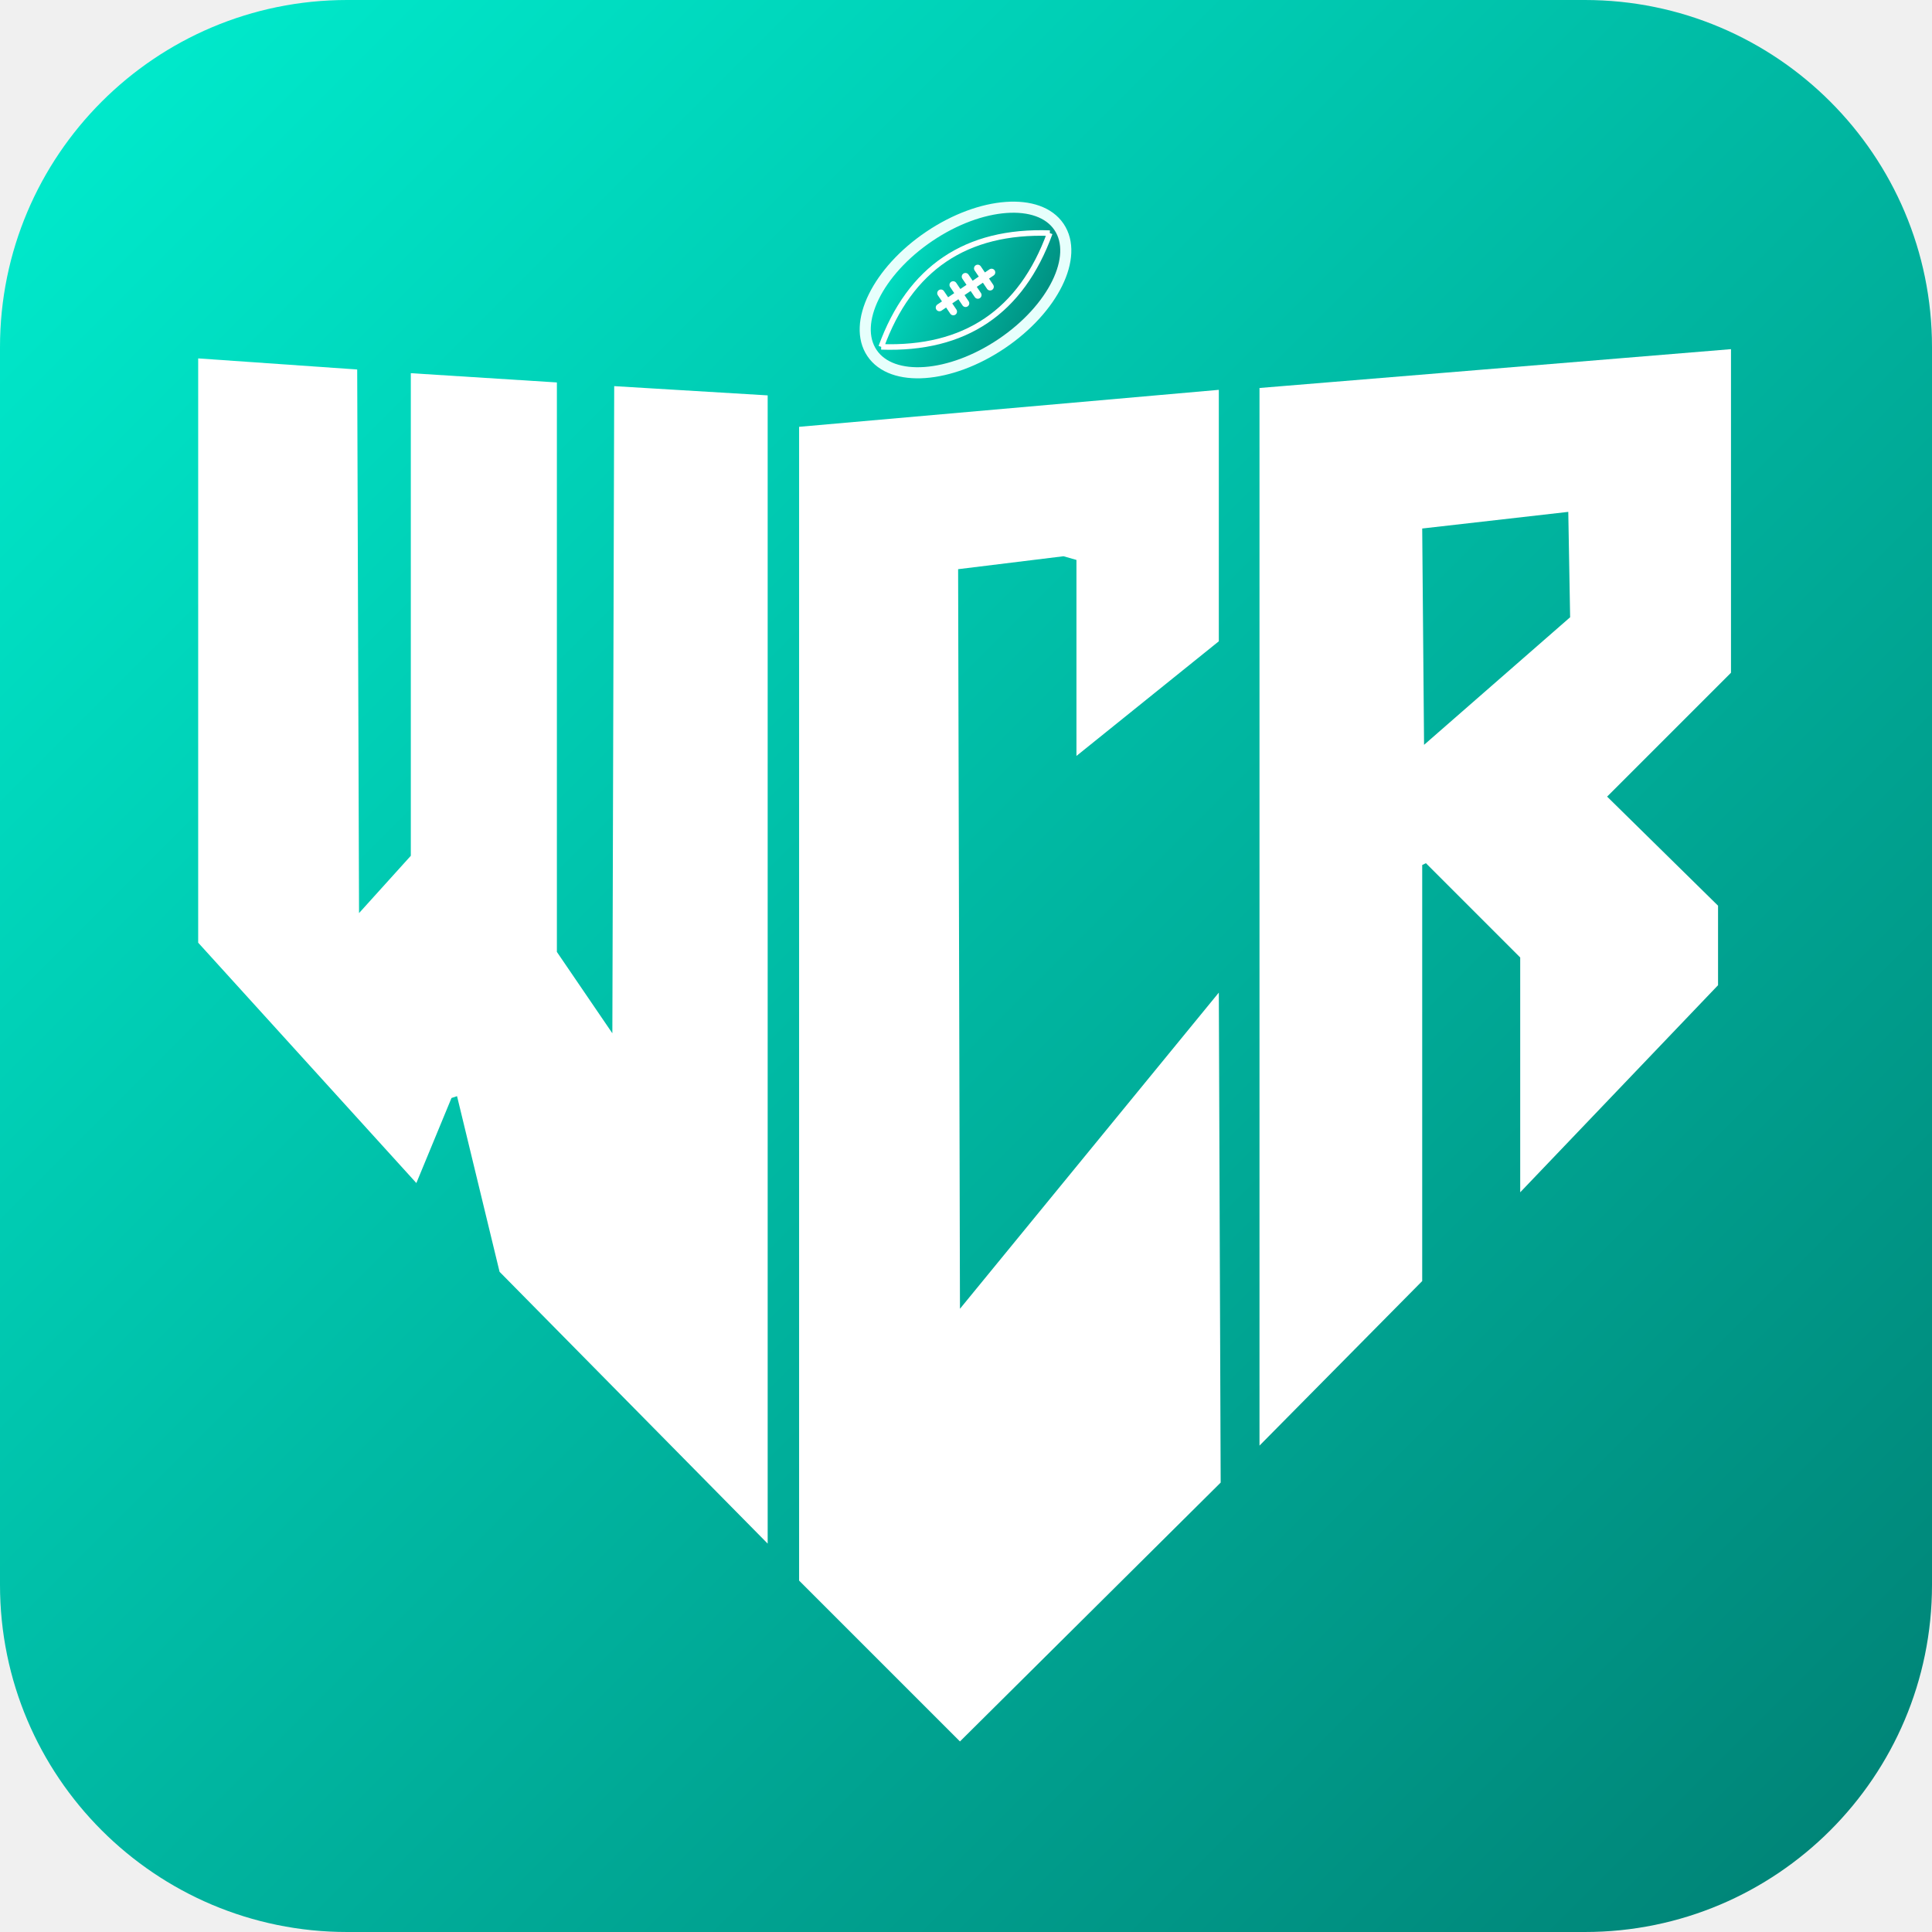
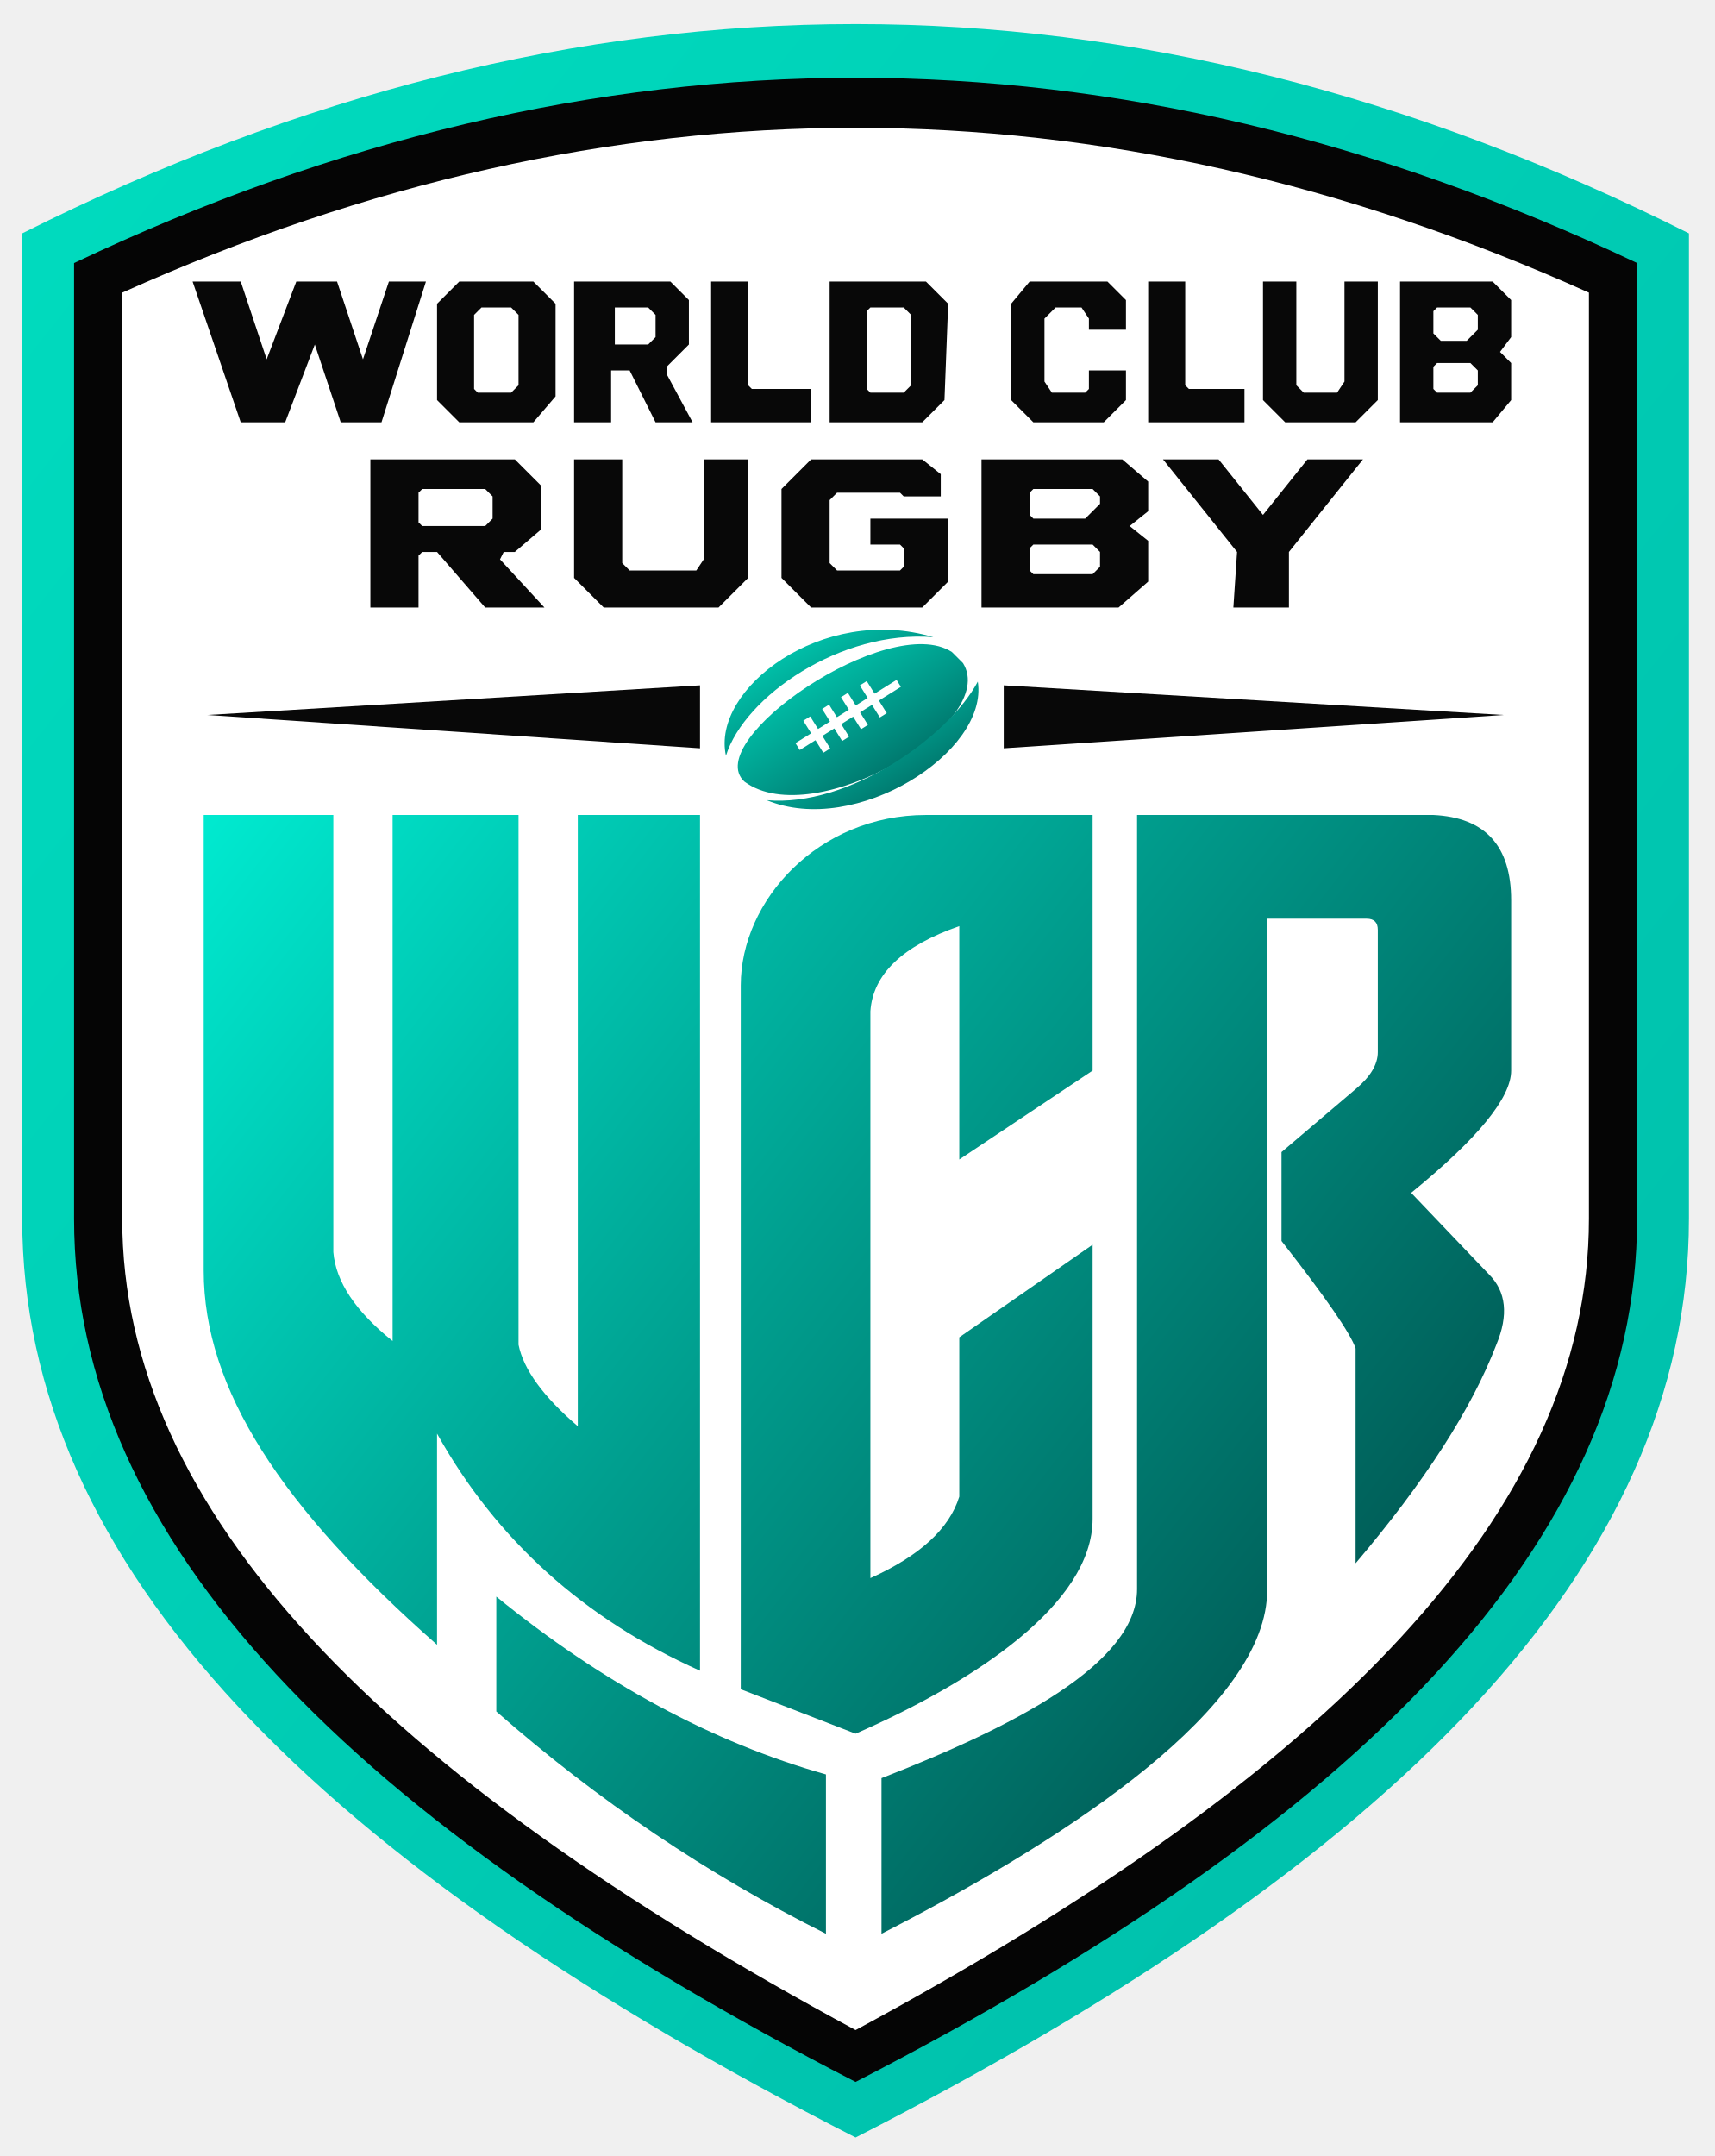
- <svg xmlns="http://www.w3.org/2000/svg" role="img" aria-label="WCR reversed social icon" viewBox="0 0 512 512">
+ <svg xmlns="http://www.w3.org/2000/svg" viewBox="69 16 463 582" role="img" aria-label="WCR — World Club Rugby">
  <defs>
-     <linearGradient id="teal" gradientUnits="userSpaceOnUse" x1="170" y1="430" x2="970" y2="960">
-       <stop stop-color="#00efd0" />
-       <stop offset=".45" stop-color="#00bda7" />
-       <stop offset="1" stop-color="#00695f" />
+     <linearGradient id="crest" gradientUnits="userSpaceOnUse" x1="124" y1="236" x2="465" y2="500">
+       <stop stop-color="#00ead0" />
+       <stop offset=".46" stop-color="#009e8e" />
+       <stop offset="1" stop-color="#004a47" />
    </linearGradient>
-     <linearGradient id="bg" x2="1" y2="1">
-       <stop stop-color="#00efd0" />
-       <stop offset="1" stop-color="#007f73" />
+     <linearGradient id="rim" x1="0" y1="0" x2="1" y2="1">
+       <stop stop-color="#00dcbf" />
+       <stop offset="1" stop-color="#00bca9" />
+     </linearGradient>
+     <linearGradient id="ball" x1="0" y1="0" x2="1" y2="1">
+       <stop stop-color="#00e1c3" />
+       <stop offset=".55" stop-color="#009687" />
+       <stop offset="1" stop-color="#00534e" />
    </linearGradient>
  </defs>
-   <rect width="512" height="512" rx="92" fill="url(#bg)" />
-   <g transform="translate(-20 -102) scale(.49)">
-     <g transform="translate(563 365) rotate(-34)">
-       <ellipse rx="61" ry="35" fill="url(#bg)" stroke="#e7fffc" stroke-width="6" />
-       <path d="M-55 0Q0-40 55 0M-55 0Q0 40 55 0" stroke="#fff" stroke-width="3" fill="none" />
-       <path d="M-17 0H17M-12-6V6M-4-6V6M4-6V6M12-6V6" stroke="white" stroke-width="4" stroke-linecap="round" />
-     </g>
-     <g fill="white">
-       <path fill-rule="evenodd" d="M889,485L890,542L811,611L810,494Z M700,419L473,439L473,1063L560,1150L701,1010L700,745L560,916L559,516L616,509L623,511L623,617L700,555Z M148,402L148,718L266,848L285,802L288,801L311,896L456,1043L456,422L373,417L372,767L342,723L342,415L263,410L263,671L235,702L234,408Z M977,397L722,418L722,990L810,901L810,676L812,675L863,726L863,853L970,741L970,698L910,639L977,572Z" />
-     </g>
+   <path fill="url(#rim)" d="M75 79 Q300 -34 525 79 V345 C525 439 445 519 300 593 C155 519 75 439 75 345Z" />
+   <path fill="#050505" d="M89 87 Q300 -13 511 87 V345 C511 432 436 508 300 578 C164 508 89 432 89 345Z" />
+   <path fill="#fff" d="M102 95 Q300 6 498 95 V345 C498 424 428 495 300 564 C172 495 102 424 102 345Z" />
+   <g fill="#080808" fill-rule="evenodd">
+     <path d="M121 92H134L141 113L149 92H160L167 113L174 92H184L172 130H161L154 109L146 130H134Z M193 92H213L219 98V123L213 130H193L187 124V98Z M199 99H207L209 101V120L207 122H198L197 121V101Z M224 92H250L255 97V109L249 115V117L256 130H246L239 116H234V130H224Z M235 99H244L246 101V107L244 109H235Z M261 92H271V120L272 121H288V130H261Z M293 92H319L325 98L324 124L318 130H293Z M304 99H313L315 101V120L313 122H304L303 121V100Z M347 92H368L373 97V105H363V102L361 99H354L351 102V119L353 122H362L363 121V116H373V124L367 130H348L342 124V98Z M379 92H389V120L390 121H405V130H379Z M410 92H419V120L421 122H430L432 119V92H441V124L435 130H416L410 124Z M447 92H472L477 97V107L474 111L477 114V124L472 130H447Z M456 100L457 99H466L468 101V105L465 108H458L456 106Z M456 115L457 114H466L468 116V120L466 122H457L456 121Z" />
+     <path d="M169 140H208L215 147V159L208 165H205L204 167L216 180H200L187 165H183L182 166V180H169Z M182 149L183 148H200L202 150V156L200 158H183L182 157Z M224 140H237V168L239 170H257L259 167V140H271V172L263 180H232L224 172Z M288 140H318L323 144V150H313L312 149H295L293 151V168L295 170H312L313 169V164L312 163H304V156H325V173L318 180H288L280 172V148Z M334 140H372L379 146V154L374 158L379 162V173L371 180H334Z M347 149L348 148H364L366 150V152L362 156H348L347 155Z M347 164L348 163H364L366 165V169L364 171H348L347 170Z M383 140H398L410 155L422 140H437L417 165V180H402L403 165Z" />
+     <path d="M125 209L258 201V218Z M340 201L475 209L340 218Z" />
+   </g>
+   <g fill="url(#ball)">
+     <path d="M265 220C261 202 291 179 321 188C296 186 270 204 265 220Z" />
+     <path d="M329 195C339 211 289 241 270 227C258 216 309 181 326 192Z" />
+     <path d="M333 200C336 219 300 242 276 232C298 234 325 215 333 200Z" />
+   </g>
+   <g transform="translate(298 209) rotate(-32)" fill="none" stroke="#fff" stroke-width="2.2" stroke-linecap="square">
+     <path d="M-15 0H15 M-10 -4V4 M-4 -4V4 M2 -4V4 M8 -4V4" />
+   </g>
+   <g fill="url(#crest)">
+     <path d="M124 236H159V354Q160 366 175 378V236H209V379Q211 389 225 401V236H258V467Q211 446 187 403V460C145 423 124 391 124 359Z" />
+     <path d="M203 447Q246 482 292 495V538Q244 514 203 478Z" />
+     <path d="M364 236H319C290 236 269 259 269 282V472L300 484C332 470 364 449 364 426V352L328 377V420Q324 433 304 442V289Q305 274 328 266V329L364 305Z" />
+     <path d="M376 236H456Q477 237 477 259V305Q477 316 450 338L471 360Q478 367 473 379Q463 405 435 438V380Q433 374 415 351V327L435 310Q441 305 441 300V267Q441 264 438 264H411V448C408 480 352 515 307 538V496C343 482 376 465 376 445Z" />
  </g>
</svg>
